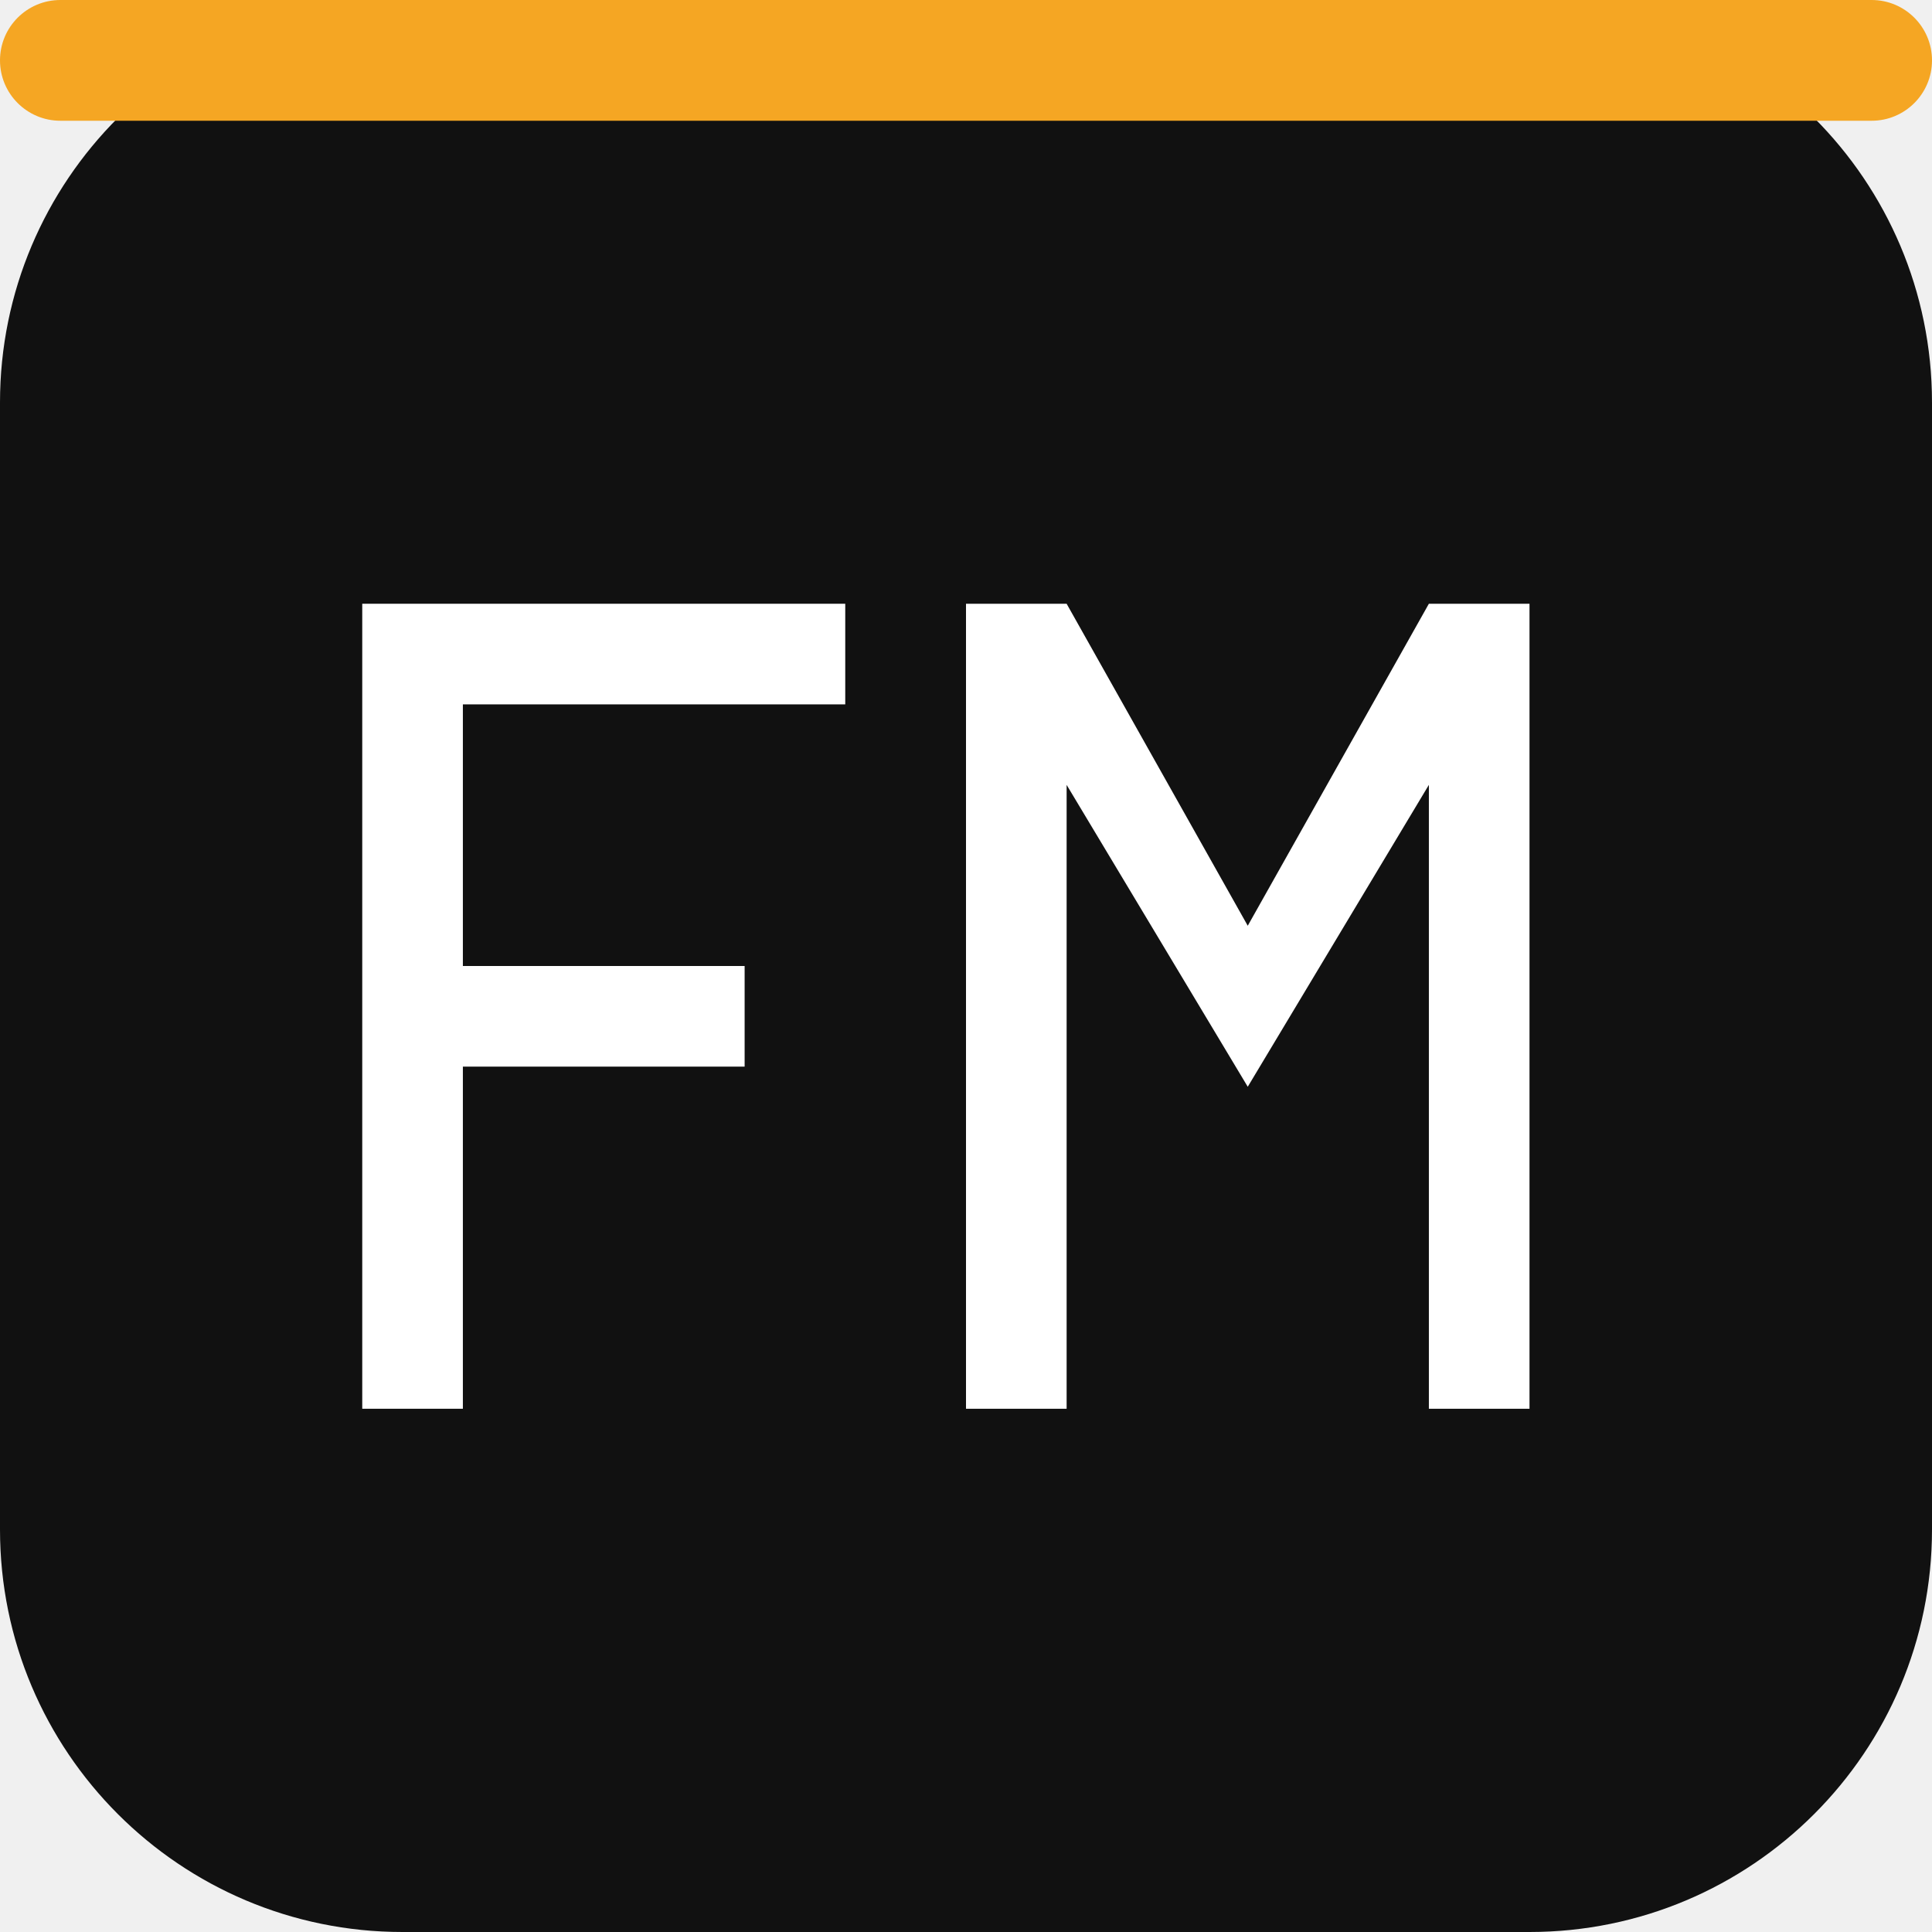
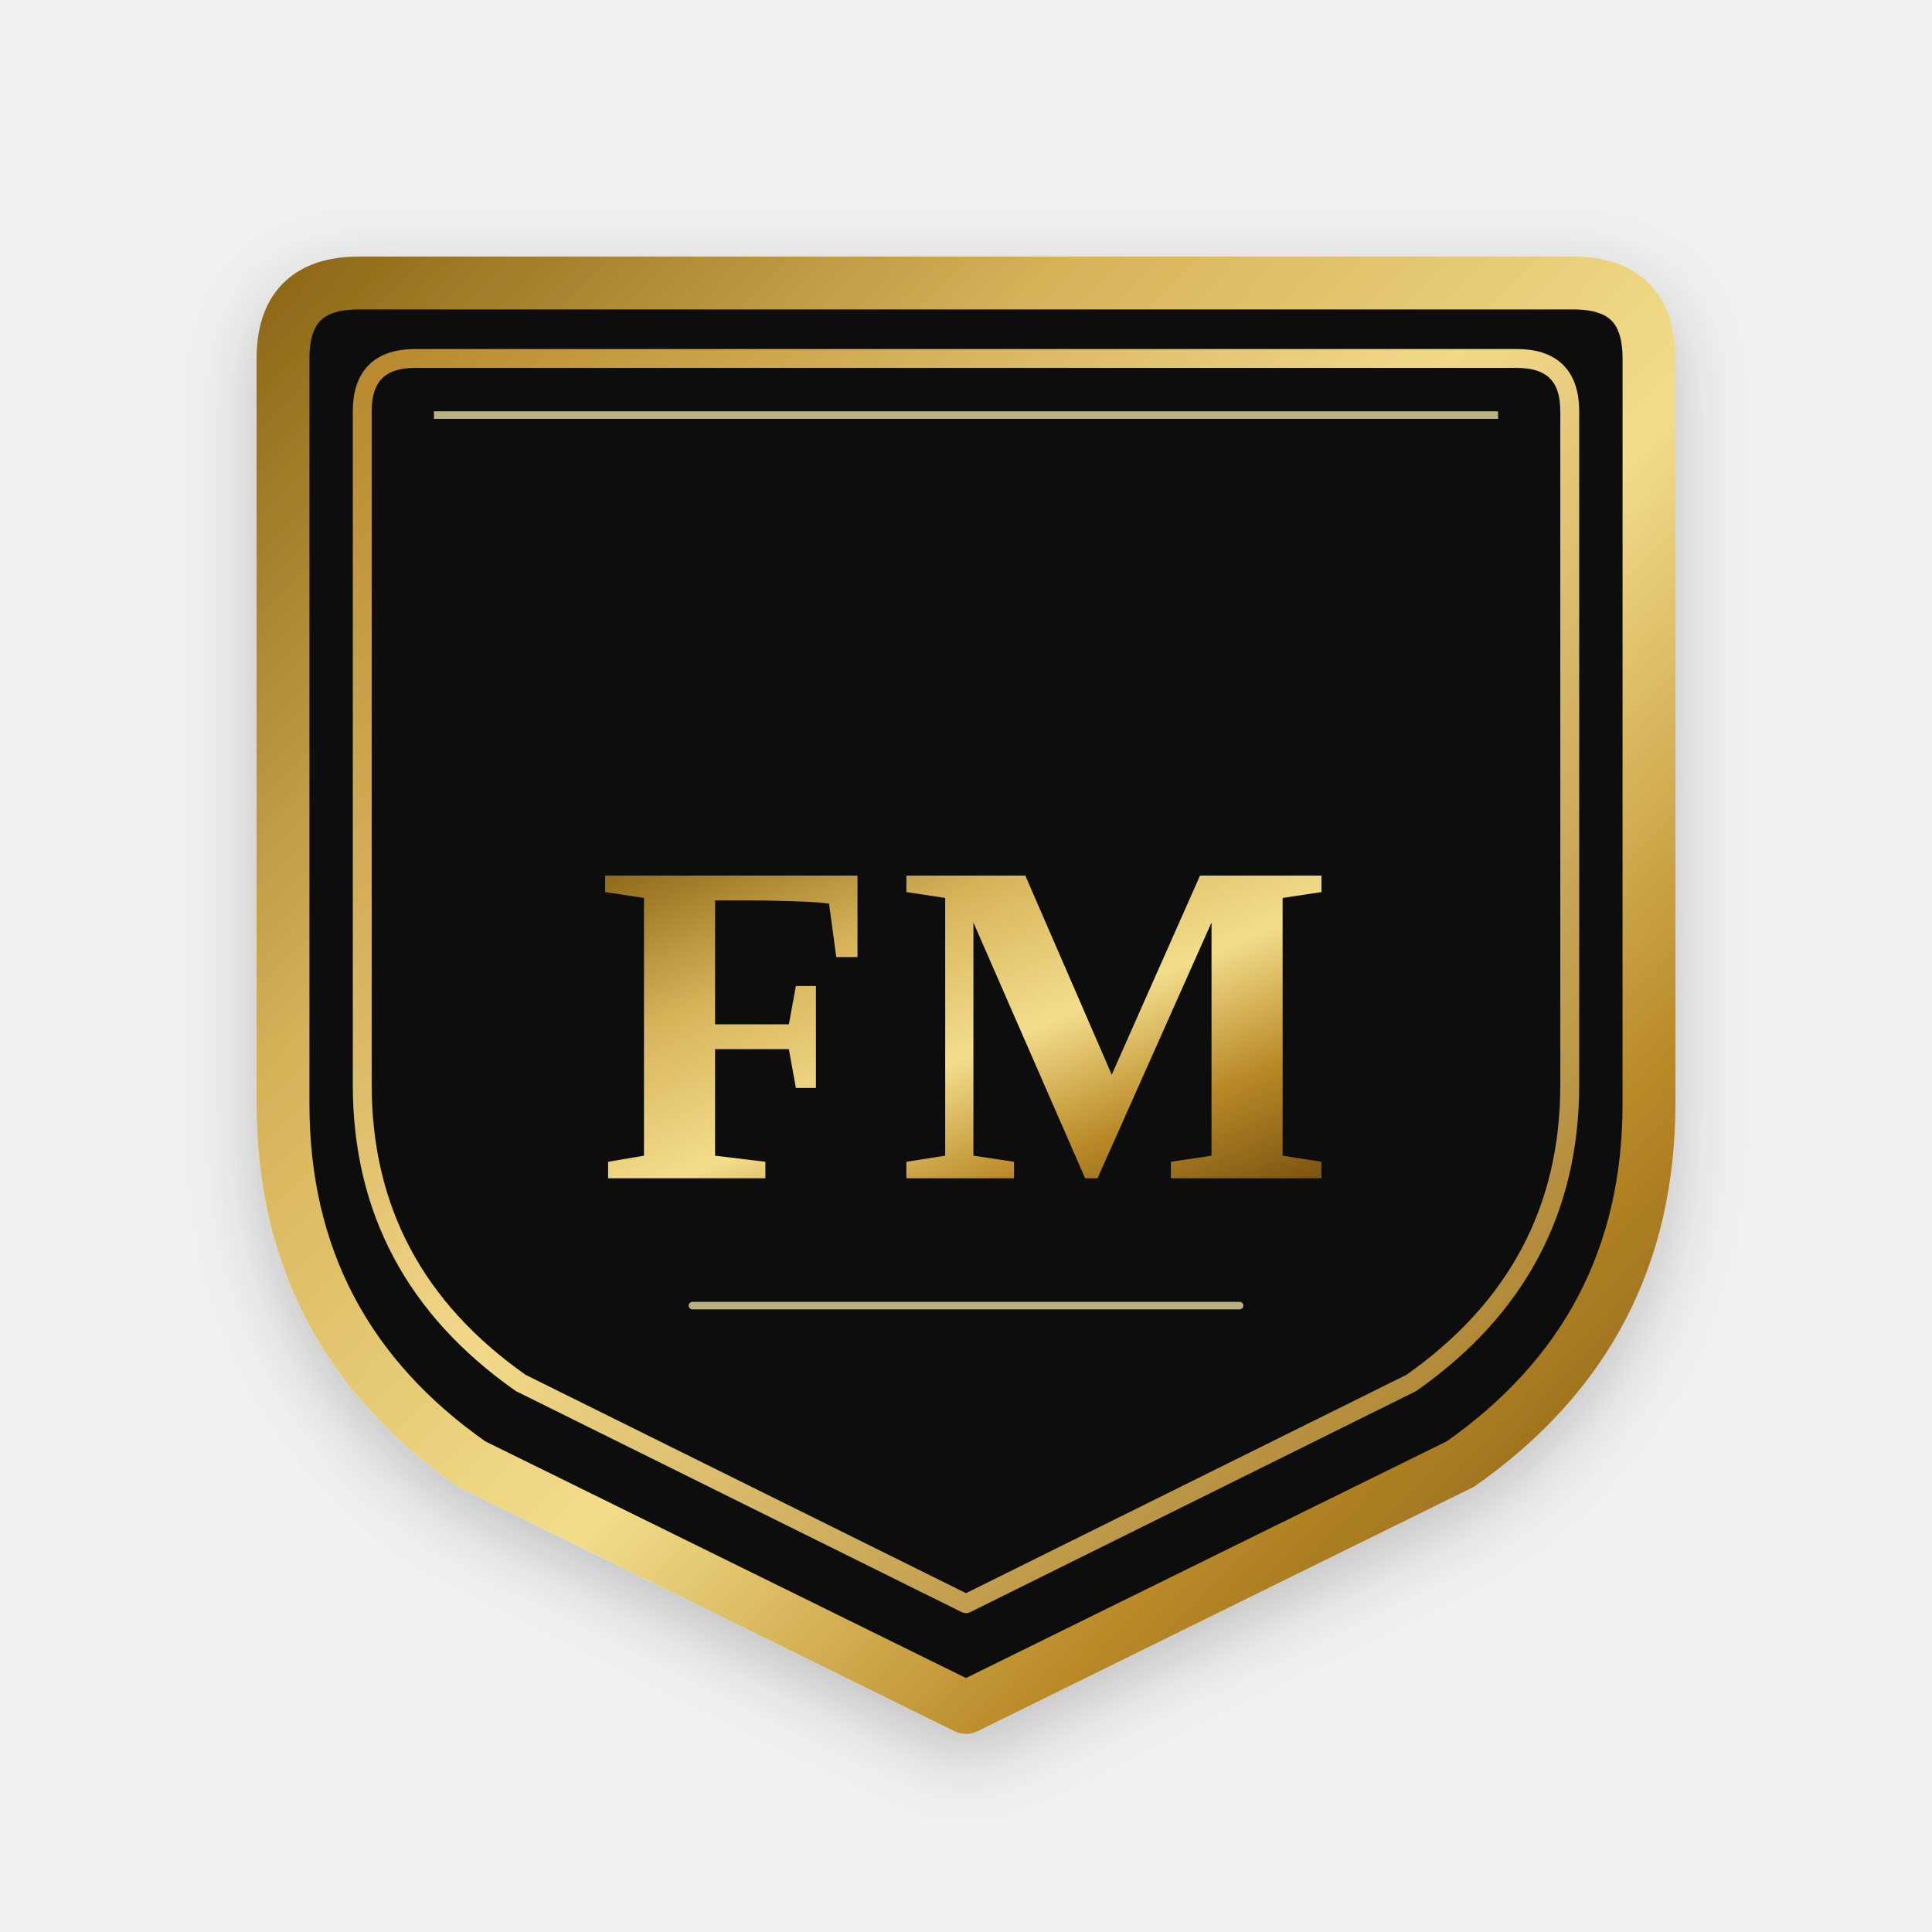
- <svg xmlns="http://www.w3.org/2000/svg" viewBox="0 0 48 48" fill="none">
-   <rect width="48" height="48" rx="10" fill="#111111" />
-   <rect width="48" height="3" rx="1.5" fill="#F5A623" />
-   <path d="M9 15H21V17.5H11.5V24H18.5V26.5H11.5V35H9V15Z" fill="white" />
-   <path d="M24 15H26.5L31 23L35.5 15H38V35H35.5V19.5L31 27L26.5 19.5V35H24V15Z" fill="white" />
+ <svg xmlns="http://www.w3.org/2000/svg" width="1024" height="1024" viewBox="0 0 1024 1024" fill="none" role="img" aria-labelledby="title desc">
+   <defs>
+     <linearGradient id="gold" x1="0%" y1="0%" x2="100%" y2="100%">
+       <stop offset="0%" stop-color="#8F6A18" />
+       <stop offset="28%" stop-color="#D7B45A" />
+       <stop offset="55%" stop-color="#F3DD8B" />
+       <stop offset="78%" stop-color="#B98927" />
+       <stop offset="100%" stop-color="#7A5412" />
+     </linearGradient>
+     <linearGradient id="goldSoft" x1="0%" y1="0%" x2="100%" y2="100%">
+       <stop offset="0%" stop-color="#B8892D" />
+       <stop offset="45%" stop-color="#F2D98A" />
+       <stop offset="100%" stop-color="#9A6E1C" />
+     </linearGradient>
+     <filter id="softShadow" x="-20%" y="-20%" width="140%" height="140%">
+       <feDropShadow dx="0" dy="12" stdDeviation="18" flood-color="#000000" flood-opacity="0.20" />
+     </filter>
+   </defs>
+   <g filter="url(#softShadow)">
+     <path d="M 190 150 L 834 150 Q 874 150 874 190 L 874 585 Q 874 706 774 776 L 512 905 L 250 776 Q 150 706 150 585 L 150 190 Q 150 150 190 150 Z" fill="#111111" stroke="url(#gold)" stroke-width="28" stroke-linejoin="round" />
+     <path d="M 220 190 L 804 190 Q 832 190 832 218 L 832 575 Q 832 674 748 733 L 512 850 L 276 733 Q 192 674 192 575 L 192 218 Q 192 190 220 190 Z" fill="none" stroke="url(#goldSoft)" stroke-width="10" stroke-linejoin="round" />
+     <path d="M 230 220 L 794 220" stroke="#F6E7A6" stroke-width="4" opacity="0.75" />
+   </g>
+   <text x="512" y="555" text-anchor="middle" dominant-baseline="middle" font-family="Georgia, 'Times New Roman', serif" font-size="245" font-weight="700" letter-spacing="10" fill="url(#gold)">FM</text>
+   <line x1="350" y1="665" x2="674" y2="665" stroke="url(#gold)" stroke-width="16" stroke-linecap="round" />
+   <line x1="367" y1="692" x2="657" y2="692" stroke="#F6E7A6" stroke-width="4" stroke-linecap="round" opacity="0.75" />
</svg>
